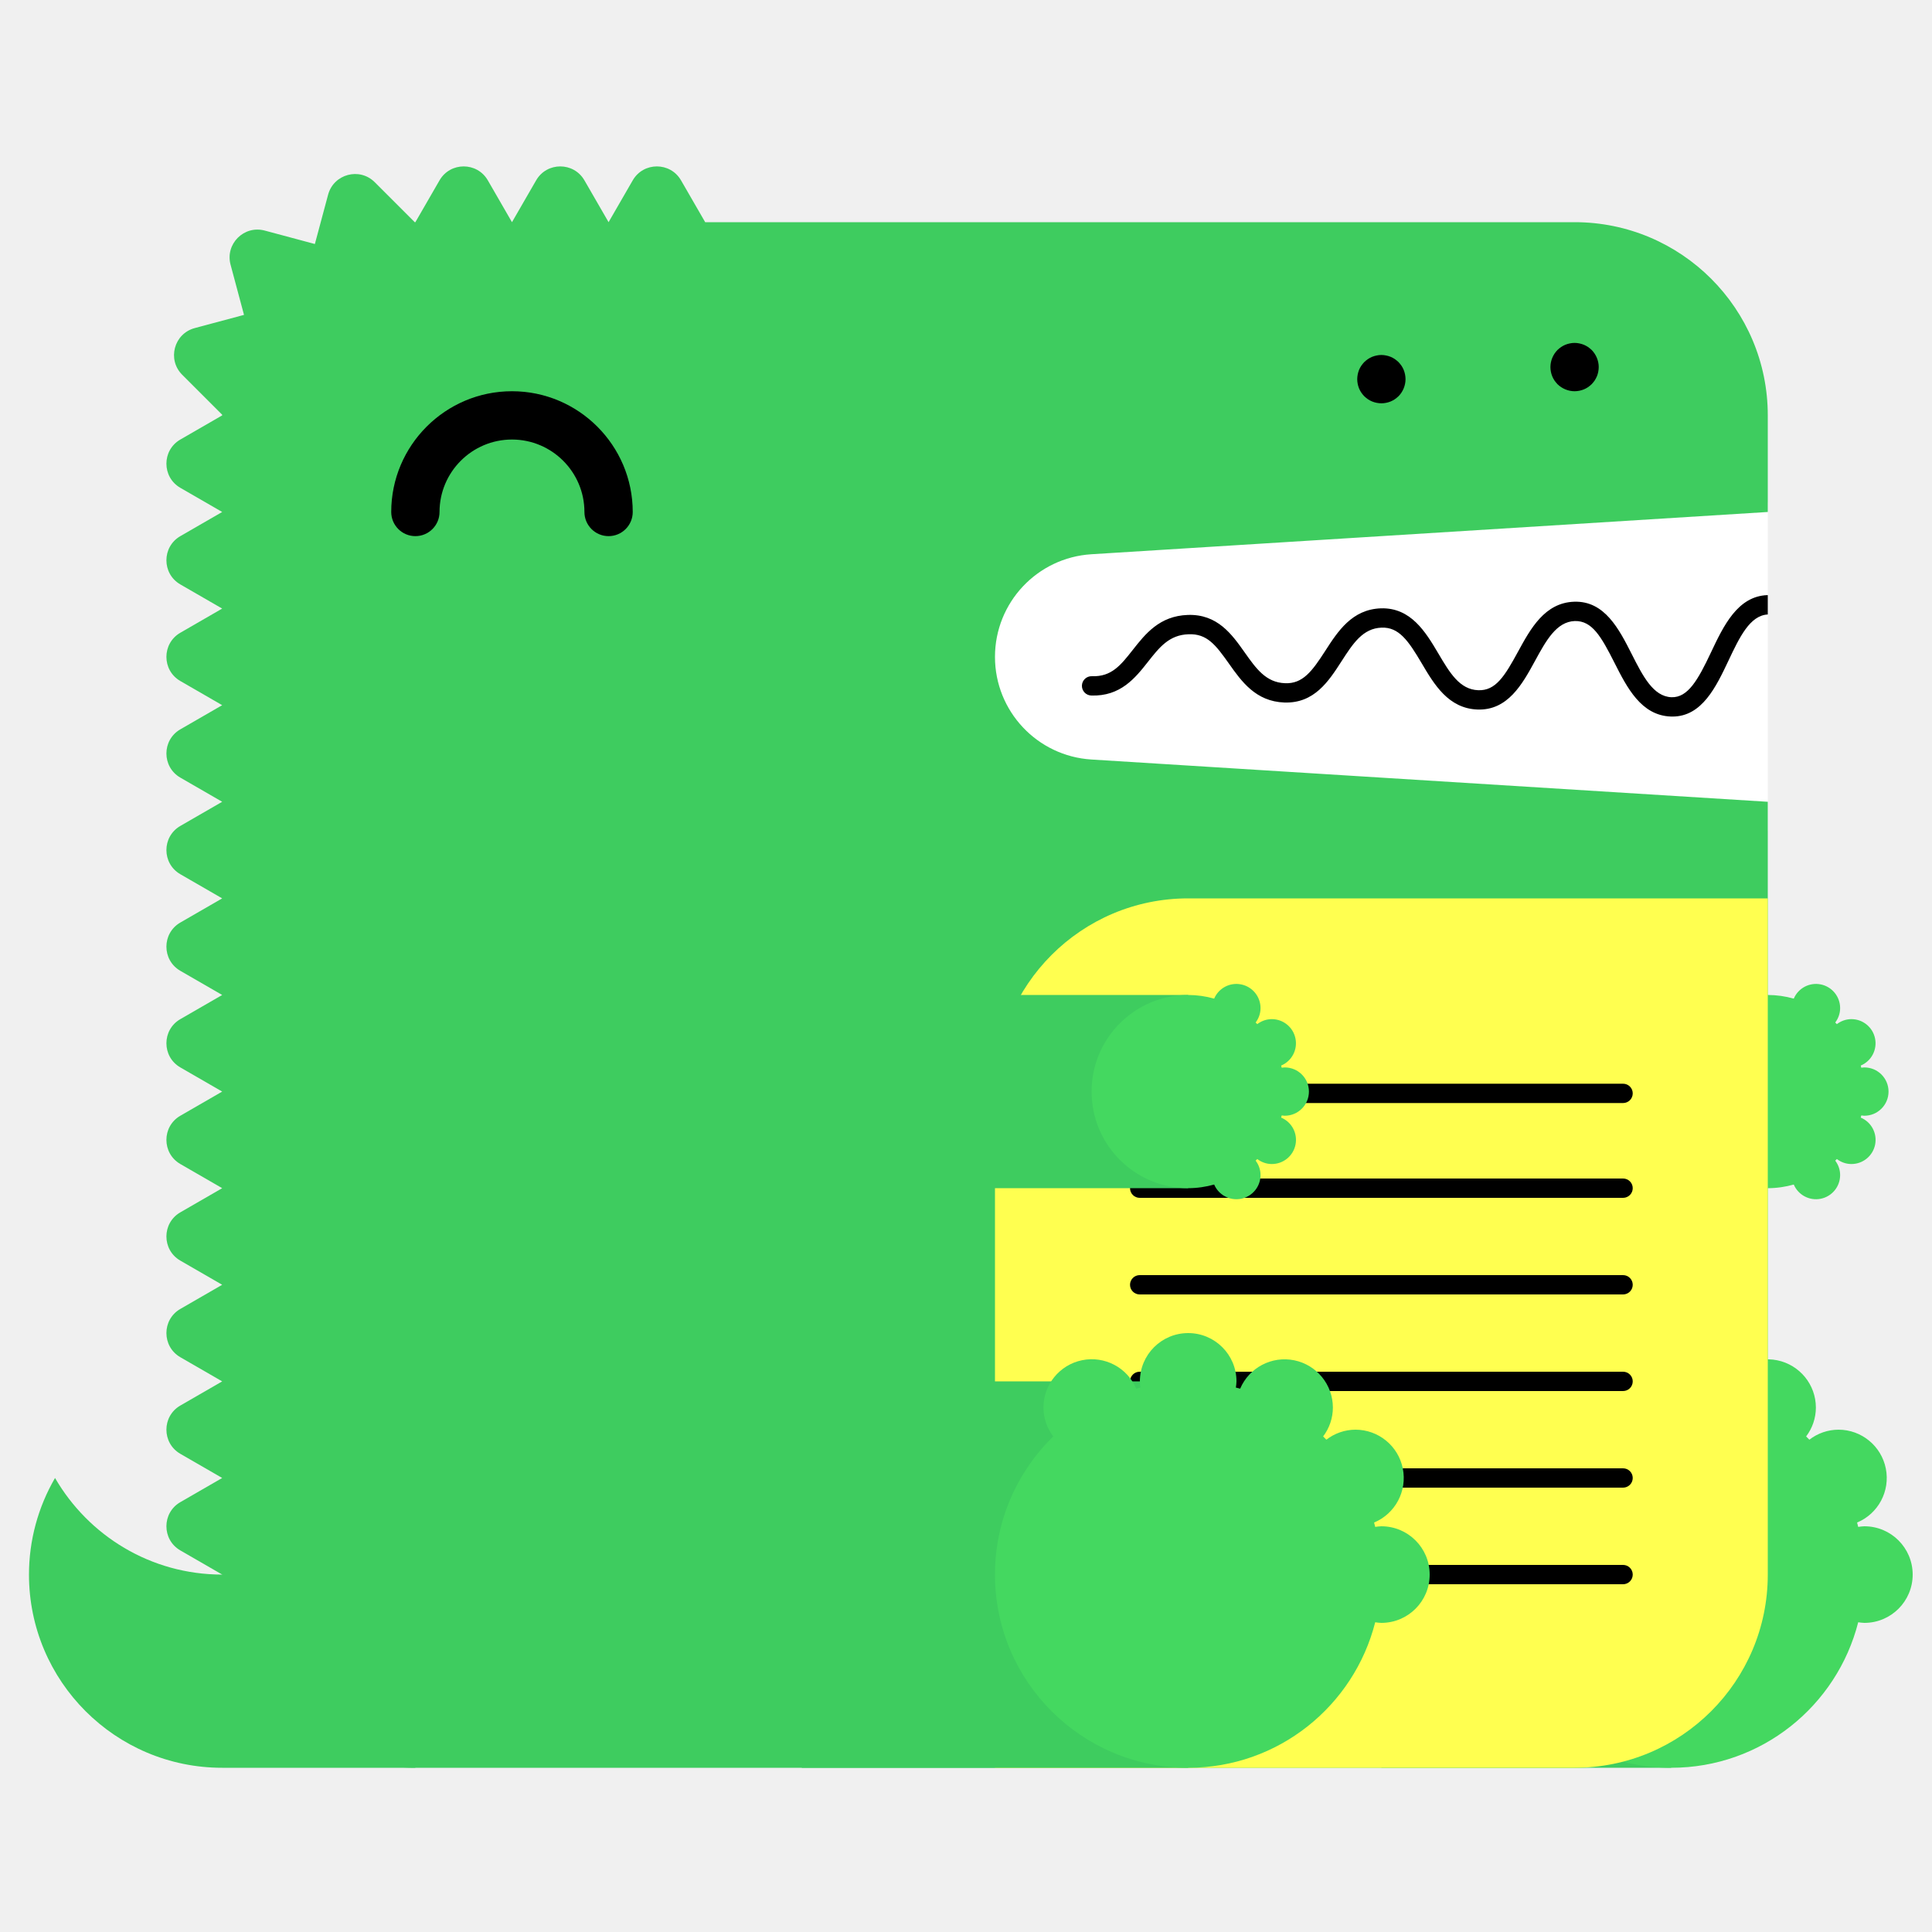
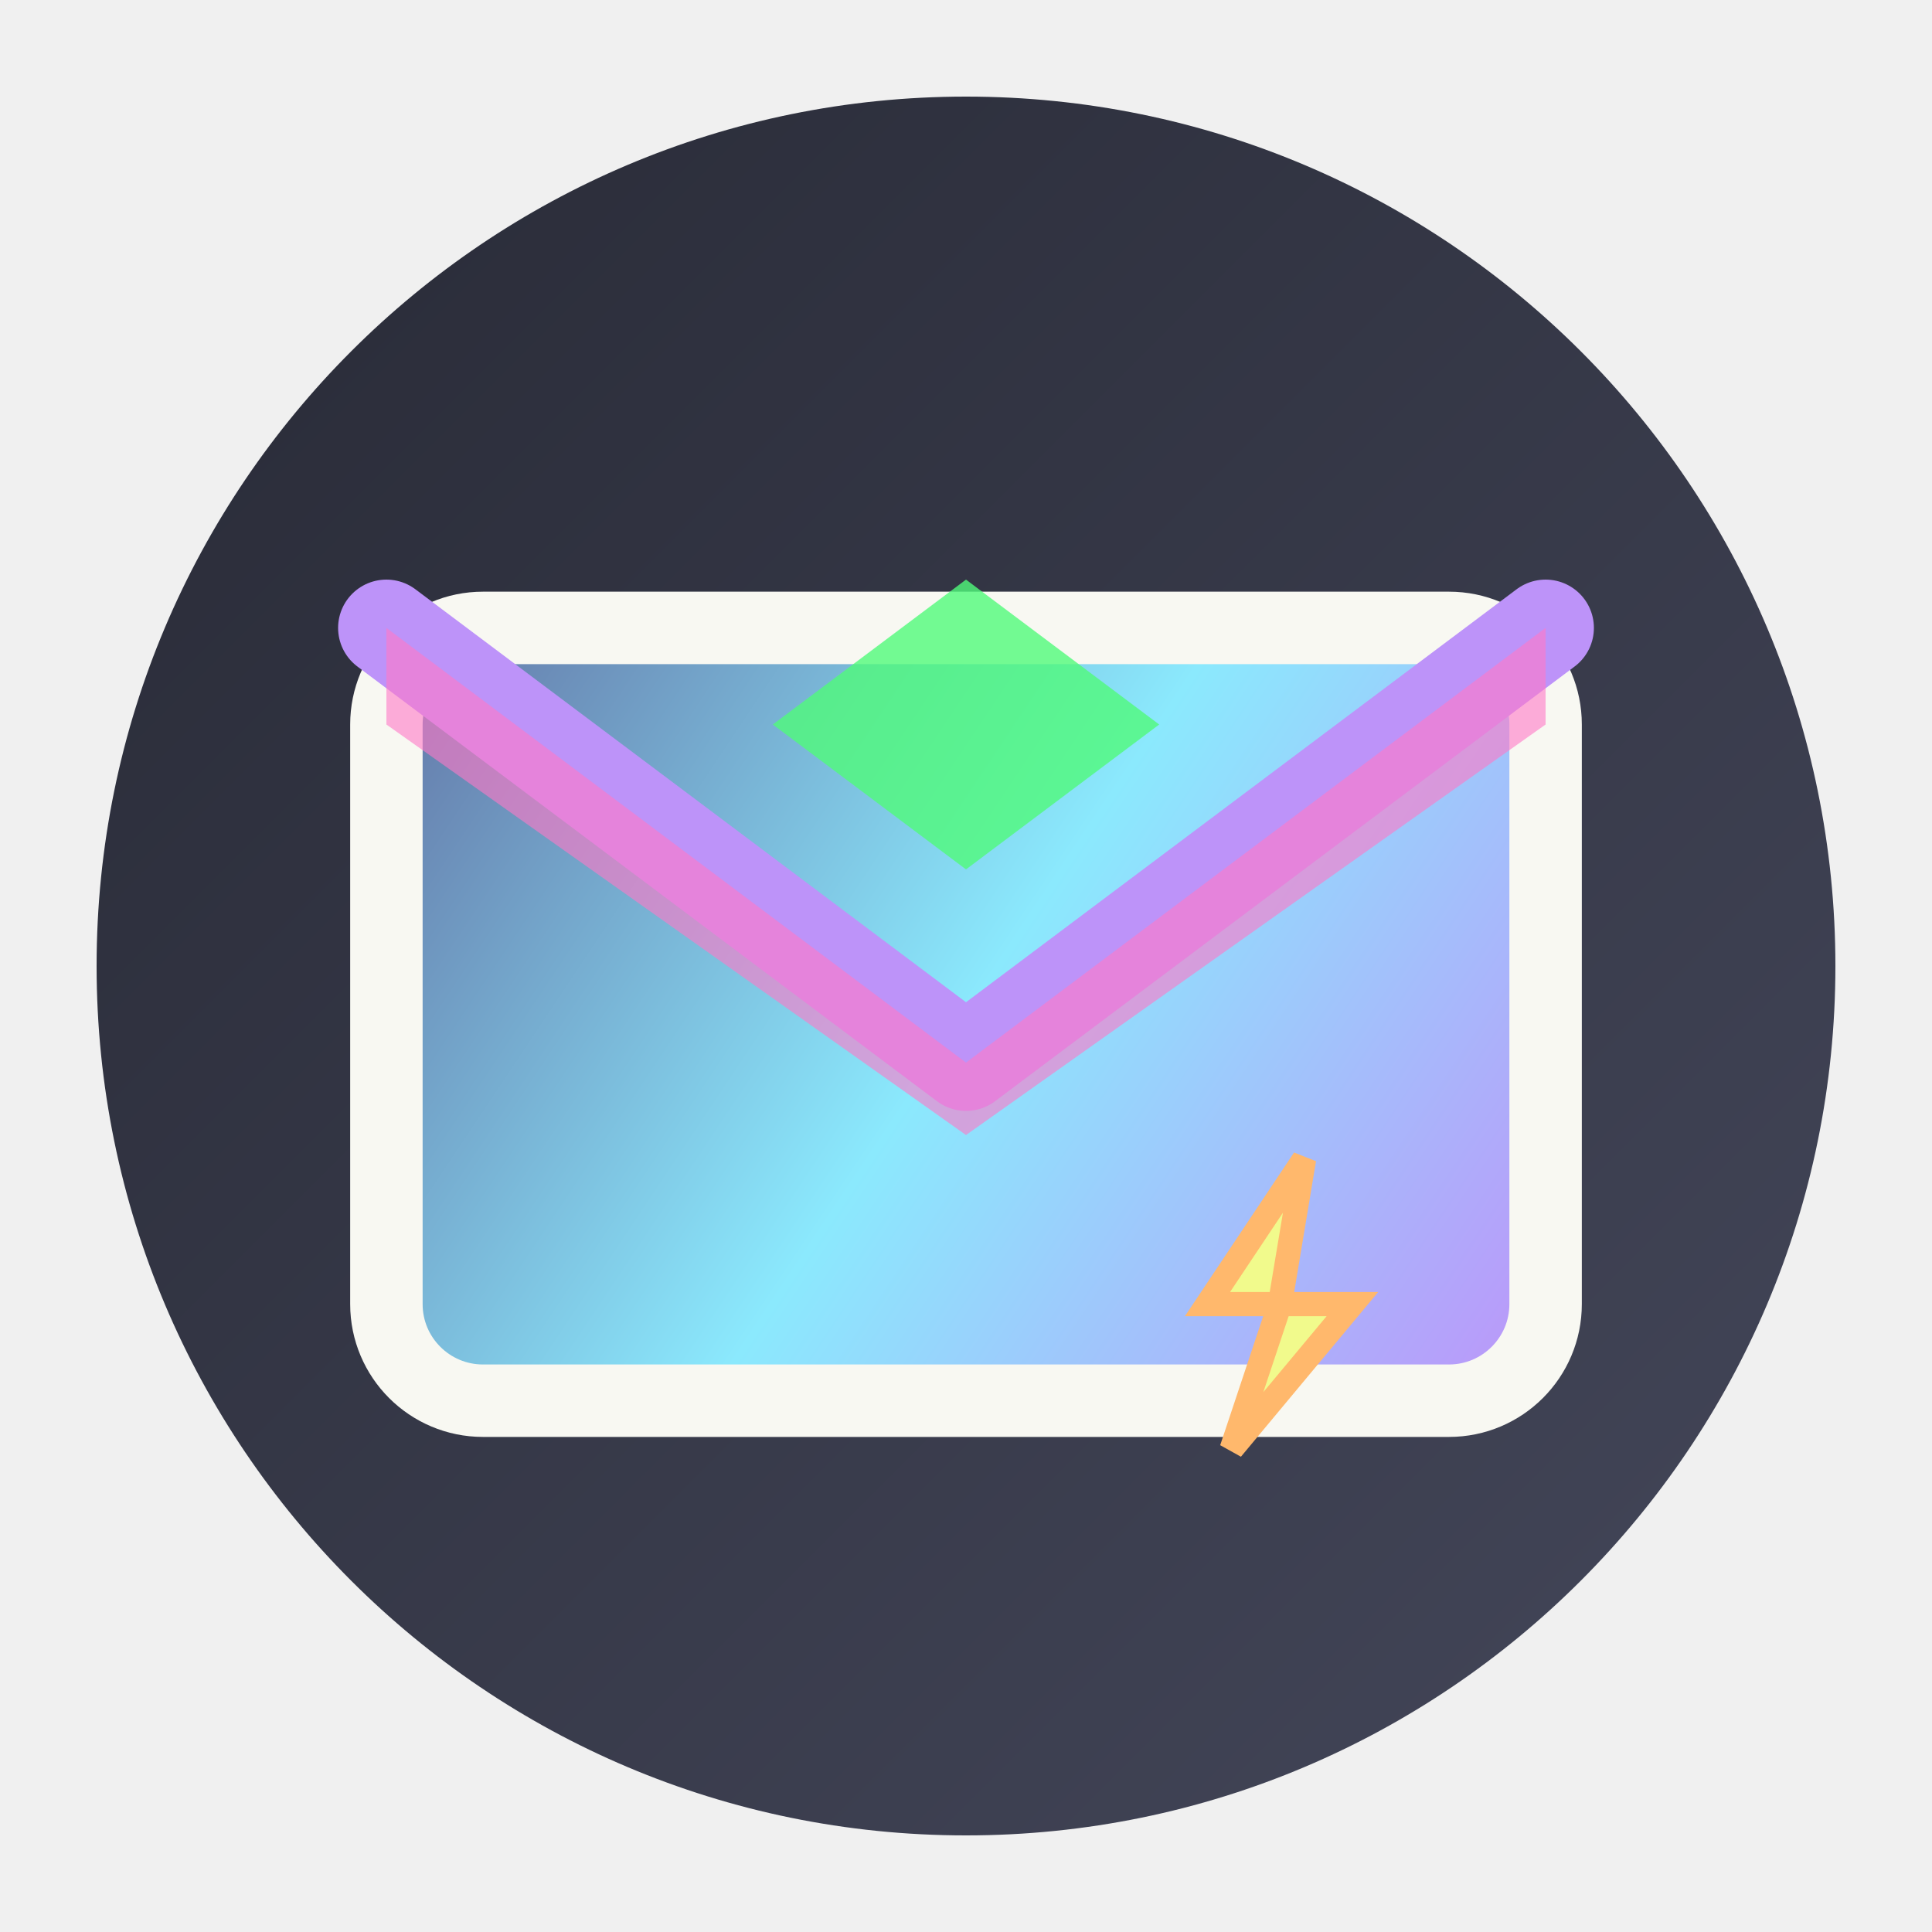
- <svg xmlns="http://www.w3.org/2000/svg" width="200" height="200" viewBox="0 0 200 200">
-   <g fill="none" fill-rule="evenodd">
-     <path fill="#FFF" d="M99 52h84v34H99z" />
-     <path d="M23 163c-7.398 0-13.843-4.027-17.303-10A19.886 19.886 0 0 0 3 163c0 11.046 8.954 20 20 20h20v-20H23z" fill="#3ECC5F" />
-     <path d="M112.98 57.376L183 53V43c0-11.046-8.954-20-20-20H73l-2.5-4.33c-1.112-1.925-3.889-1.925-5 0L63 23l-2.5-4.33c-1.111-1.925-3.889-1.925-5 0L53 23l-2.5-4.33c-1.111-1.925-3.889-1.925-5 0L43 23c-.022 0-.042.003-.065.003l-4.142-4.141c-1.57-1.571-4.252-.853-4.828 1.294l-1.369 5.104-5.192-1.392c-2.148-.575-4.111 1.389-3.535 3.536l1.39 5.193-5.102 1.367c-2.148.576-2.867 3.259-1.296 4.83l4.142 4.142c0 .021-.003.042-.003.064l-4.33 2.5c-1.925 1.111-1.925 3.889 0 5L23 53l-4.33 2.5c-1.925 1.111-1.925 3.889 0 5L23 63l-4.33 2.5c-1.925 1.111-1.925 3.889 0 5L23 73l-4.33 2.5c-1.925 1.111-1.925 3.889 0 5L23 83l-4.33 2.5c-1.925 1.111-1.925 3.889 0 5L23 93l-4.33 2.5c-1.925 1.111-1.925 3.889 0 5L23 103l-4.33 2.5c-1.925 1.111-1.925 3.889 0 5L23 113l-4.33 2.5c-1.925 1.111-1.925 3.889 0 5L23 123l-4.33 2.5c-1.925 1.111-1.925 3.889 0 5L23 133l-4.33 2.5c-1.925 1.111-1.925 3.889 0 5L23 143l-4.33 2.5c-1.925 1.111-1.925 3.889 0 5L23 153l-4.33 2.5c-1.925 1.111-1.925 3.889 0 5L23 163c0 11.046 8.954 20 20 20h120c11.046 0 20-8.954 20-20V83l-70.02-4.376A10.645 10.645 0 0 1 103 68c0-5.621 4.37-10.273 9.98-10.624" fill="#3ECC5F" />
-     <path fill="#3ECC5F" d="M143 183h30v-40h-30z" />
-     <path d="M193 158c-.219 0-.428.037-.639.064-.038-.15-.074-.301-.116-.451A5 5 0 0 0 190.32 148a4.96 4.96 0 0 0-3.016 1.036 26.531 26.531 0 0 0-.335-.336 4.955 4.955 0 0 0 1.011-2.987 5 5 0 0 0-9.599-1.959c-.148-.042-.297-.077-.445-.115.027-.211.064-.42.064-.639a5 5 0 0 0-5-5 5 5 0 0 0-5 5c0 .219.037.428.064.639-.148.038-.297.073-.445.115a4.998 4.998 0 0 0-9.599 1.959c0 1.125.384 2.151 1.011 2.987-3.717 3.632-6.031 8.693-6.031 14.3 0 11.046 8.954 20 20 20 9.339 0 17.16-6.41 19.361-15.064.211.027.42.064.639.064a5 5 0 0 0 5-5 5 5 0 0 0-5-5" fill="#44D860" />
-     <path fill="#3ECC5F" d="M153 123h30v-20h-30z" />
-     <path d="M193 115.5a2.5 2.5 0 1 0 0-5c-.109 0-.214.019-.319.032-.02-.075-.037-.15-.058-.225a2.501 2.501 0 0 0-.963-4.807c-.569 0-1.088.197-1.508.518a6.653 6.653 0 0 0-.168-.168c.314-.417.506-.931.506-1.494a2.5 2.5 0 0 0-4.8-.979A9.987 9.987 0 0 0 183 103c-5.522 0-10 4.478-10 10s4.478 10 10 10c.934 0 1.833-.138 2.69-.377a2.5 2.5 0 0 0 4.8-.979c0-.563-.192-1.077-.506-1.494.057-.055.113-.111.168-.168.42.321.939.518 1.508.518a2.5 2.5 0 0 0 .963-4.807c.021-.074.038-.15.058-.225.105.013.21.032.319.032" fill="#44D860" />
-     <path d="M63 55.5a2.5 2.5 0 0 1-2.5-2.5c0-4.136-3.364-7.5-7.5-7.5s-7.5 3.364-7.5 7.5a2.5 2.5 0 1 1-5 0c0-6.893 5.607-12.5 12.5-12.5S65.5 46.107 65.5 53a2.5 2.5 0 0 1-2.5 2.5" fill="#000" />
-     <path d="M103 183h60c11.046 0 20-8.954 20-20V93h-60c-11.046 0-20 8.954-20 20v70z" fill="#FFFF50" />
-     <path d="M168.02 124h-50.04a1 1 0 1 1 0-2h50.04a1 1 0 1 1 0 2m0 20h-50.04a1 1 0 1 1 0-2h50.04a1 1 0 1 1 0 2m0 20h-50.04a1 1 0 1 1 0-2h50.04a1 1 0 1 1 0 2m0-49.814h-50.04a1 1 0 1 1 0-2h50.04a1 1 0 1 1 0 2m0 19.814h-50.04a1 1 0 1 1 0-2h50.04a1 1 0 1 1 0 2m0 20h-50.04a1 1 0 1 1 0-2h50.04a1 1 0 1 1 0 2M183 61.611c-.012 0-.022-.006-.034-.005-3.09.105-4.552 3.196-5.842 5.923-1.346 2.85-2.387 4.703-4.093 4.647-1.889-.068-2.969-2.202-4.113-4.46-1.314-2.594-2.814-5.536-5.963-5.426-3.046.104-4.513 2.794-5.807 5.167-1.377 2.528-2.314 4.065-4.121 3.994-1.927-.07-2.951-1.805-4.136-3.813-1.321-2.236-2.848-4.75-5.936-4.664-2.994.103-4.465 2.385-5.763 4.4-1.373 2.13-2.335 3.428-4.165 3.351-1.973-.07-2.992-1.51-4.171-3.177-1.324-1.873-2.816-3.993-5.895-3.89-2.928.1-4.399 1.97-5.696 3.618-1.232 1.564-2.194 2.802-4.229 2.724a1 1 0 0 0-.072 2c3.017.101 4.545-1.8 5.872-3.487 1.177-1.496 2.193-2.787 4.193-2.855 1.926-.082 2.829 1.115 4.195 3.045 1.297 1.834 2.769 3.914 5.731 4.021 3.103.104 4.596-2.215 5.918-4.267 1.182-1.834 2.202-3.417 4.15-3.484 1.793-.067 2.769 1.35 4.145 3.681 1.297 2.197 2.766 4.686 5.787 4.796 3.125.108 4.634-2.62 5.949-5.035 1.139-2.088 2.214-4.06 4.119-4.126 1.793-.042 2.728 1.595 4.111 4.33 1.292 2.553 2.757 5.445 5.825 5.556l.169.003c3.064 0 4.518-3.075 5.805-5.794 1.139-2.41 2.217-4.68 4.067-4.773v-2z" fill="#000" />
-     <path fill="#3ECC5F" d="M83 183h40v-40H83z" />
-     <path d="M143 158c-.219 0-.428.037-.639.064-.038-.15-.074-.301-.116-.451A5 5 0 0 0 140.32 148a4.96 4.96 0 0 0-3.016 1.036 26.531 26.531 0 0 0-.335-.336 4.955 4.955 0 0 0 1.011-2.987 5 5 0 0 0-9.599-1.959c-.148-.042-.297-.077-.445-.115.027-.211.064-.42.064-.639a5 5 0 0 0-5-5 5 5 0 0 0-5 5c0 .219.037.428.064.639-.148.038-.297.073-.445.115a4.998 4.998 0 0 0-9.599 1.959c0 1.125.384 2.151 1.011 2.987-3.717 3.632-6.031 8.693-6.031 14.3 0 11.046 8.954 20 20 20 9.339 0 17.16-6.41 19.361-15.064.211.027.42.064.639.064a5 5 0 0 0 5-5 5 5 0 0 0-5-5" fill="#44D860" />
-     <path fill="#3ECC5F" d="M83 123h40v-20H83z" />
-     <path d="M133 115.5a2.5 2.5 0 1 0 0-5c-.109 0-.214.019-.319.032-.02-.075-.037-.15-.058-.225a2.501 2.501 0 0 0-.963-4.807c-.569 0-1.088.197-1.508.518a6.653 6.653 0 0 0-.168-.168c.314-.417.506-.931.506-1.494a2.5 2.5 0 0 0-4.8-.979A9.987 9.987 0 0 0 123 103c-5.522 0-10 4.478-10 10s4.478 10 10 10c.934 0 1.833-.138 2.69-.377a2.5 2.5 0 0 0 4.8-.979c0-.563-.192-1.077-.506-1.494.057-.055.113-.111.168-.168.42.321.939.518 1.508.518a2.5 2.5 0 0 0 .963-4.807c.021-.074.038-.15.058-.225.105.013.21.032.319.032" fill="#44D860" />
-     <path d="M143 41.75c-.16 0-.33-.02-.49-.05a2.52 2.52 0 0 1-.47-.14c-.15-.06-.29-.14-.431-.23-.13-.09-.259-.2-.38-.31-.109-.12-.219-.24-.309-.38s-.17-.28-.231-.43a2.619 2.619 0 0 1-.189-.96c0-.16.02-.33.05-.49.03-.16.08-.31.139-.47.061-.15.141-.29.231-.43.09-.13.2-.26.309-.38.121-.11.25-.22.38-.31.141-.09.281-.17.431-.23.149-.06.31-.11.47-.14.32-.07.65-.07.98 0 .159.03.32.08.47.14.149.06.29.14.43.23.13.09.259.2.38.31.11.12.22.25.31.38.09.14.17.28.23.43.06.16.11.31.14.47.029.16.05.33.05.49 0 .66-.271 1.31-.73 1.77-.121.11-.25.22-.38.31-.14.09-.281.17-.43.23a2.565 2.565 0 0 1-.96.19m20-1.25c-.66 0-1.3-.27-1.771-.73a3.802 3.802 0 0 1-.309-.38c-.09-.14-.17-.28-.231-.43a2.619 2.619 0 0 1-.189-.96c0-.66.27-1.3.729-1.77.121-.11.25-.22.38-.31.141-.09.281-.17.431-.23.149-.06.31-.11.47-.14.32-.07.66-.07.98 0 .159.03.32.08.47.14.149.06.29.14.43.23.13.09.259.2.38.31.459.47.73 1.11.73 1.77 0 .16-.021.33-.05.49-.03.16-.08.32-.14.47-.07.15-.14.29-.23.43-.09.13-.2.26-.31.38-.121.11-.25.22-.38.31-.14.09-.281.17-.43.23a2.565 2.565 0 0 1-.96.19" fill="#000" />
-   </g>
+ <svg xmlns="http://www.w3.org/2000/svg" width="40" height="40" viewBox="0 0 40 40" fill="none">
+   <circle cx="20" cy="20" r="18" fill="url(#bgGradient)" />
+   <rect x="8" y="13" width="24" height="16" rx="2" fill="url(#envelopeGradient)" stroke="#f8f8f2" stroke-width="1.5" />
+   <path d="M8 13L20 22L32 13" stroke="#bd93f9" stroke-width="2" stroke-linecap="round" stroke-linejoin="round" />
+   <path d="M20 22L8 13V15L20 23.5L32 15V13L20 22Z" fill="#ff79c6" fill-opacity="0.6" />
+   <path d="M20 18L16 15L20 12L24 15L20 18Z" fill="#50fa7b" fill-opacity="0.8" />
+   <path d="M27 24L25 27L26.5 27L25.5 30L28 27L26.5 27L27 24Z" fill="#f1fa8c" stroke="#ffb86c" stroke-width="0.5" />
+   <defs>
+     <linearGradient id="bgGradient" x1="2" y1="2" x2="38" y2="38" gradientUnits="userSpaceOnUse">
+       <stop offset="0%" stop-color="#282a36" />
+       <stop offset="100%" stop-color="#44475a" />
+     </linearGradient>
+     <linearGradient id="envelopeGradient" x1="8" y1="13" x2="32" y2="29" gradientUnits="userSpaceOnUse">
+       <stop offset="0%" stop-color="#6272a4" />
+       <stop offset="50%" stop-color="#8be9fd" />
+       <stop offset="100%" stop-color="#bd93f9" />
+     </linearGradient>
+   </defs>
</svg>
